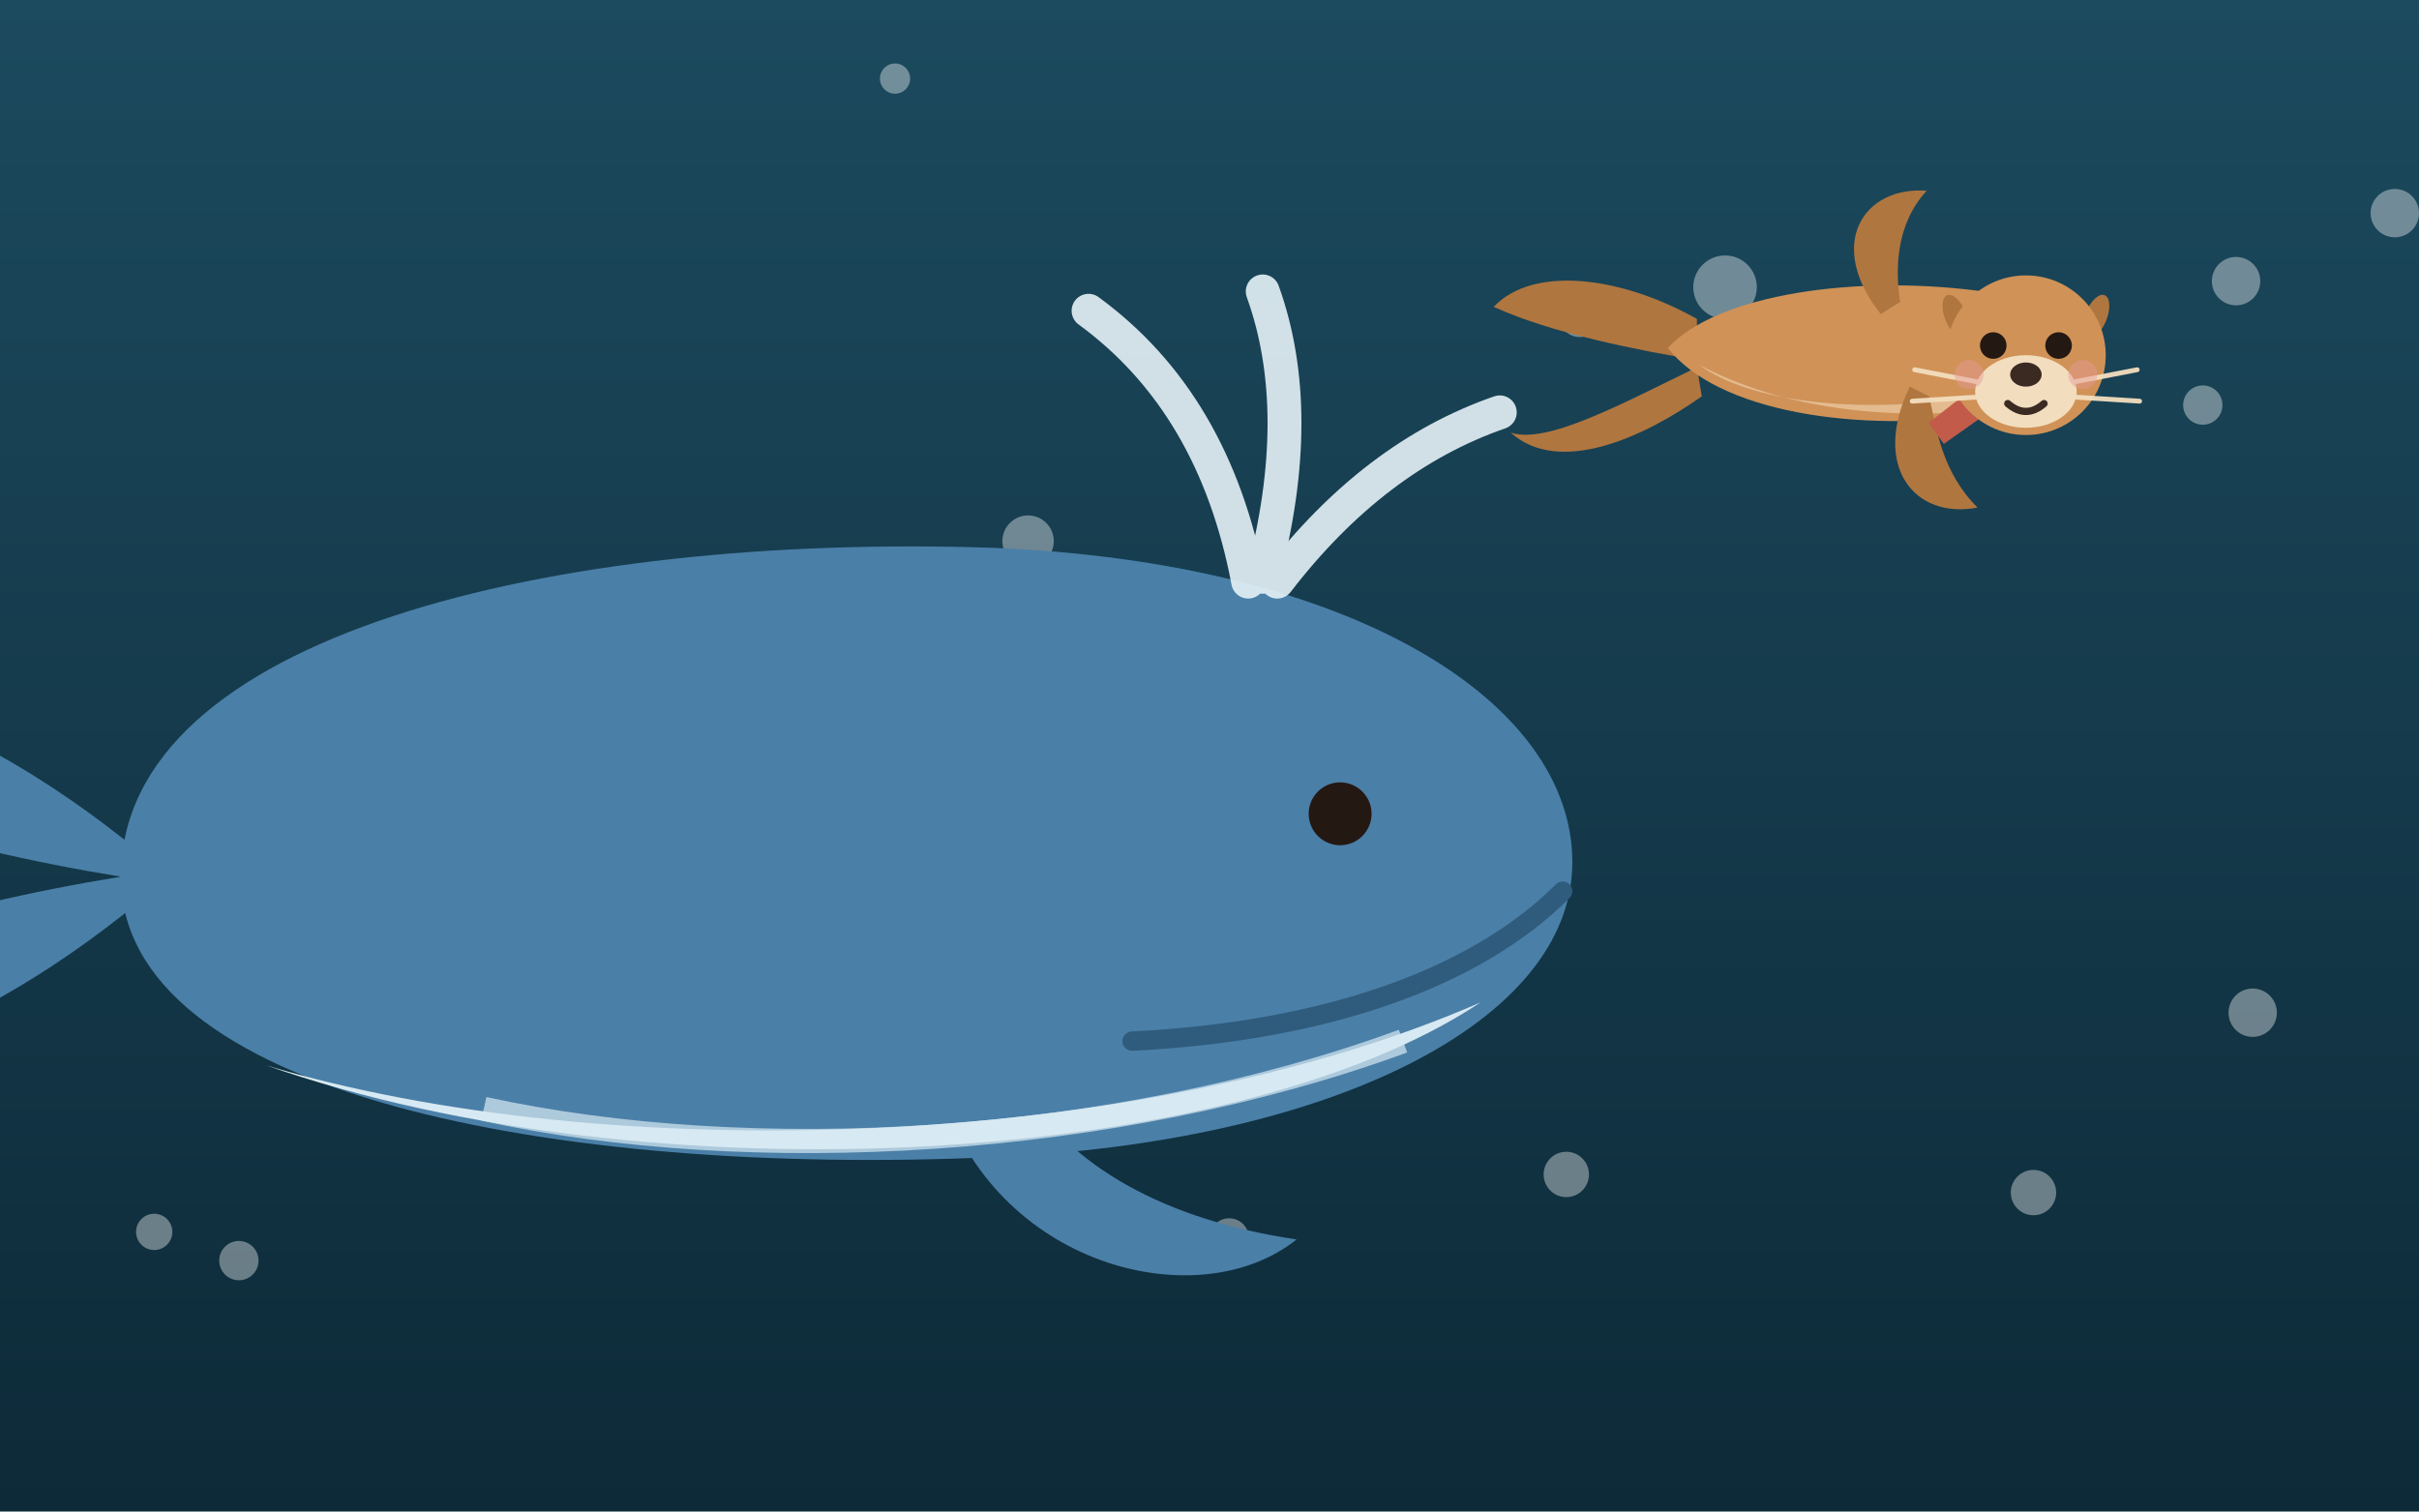
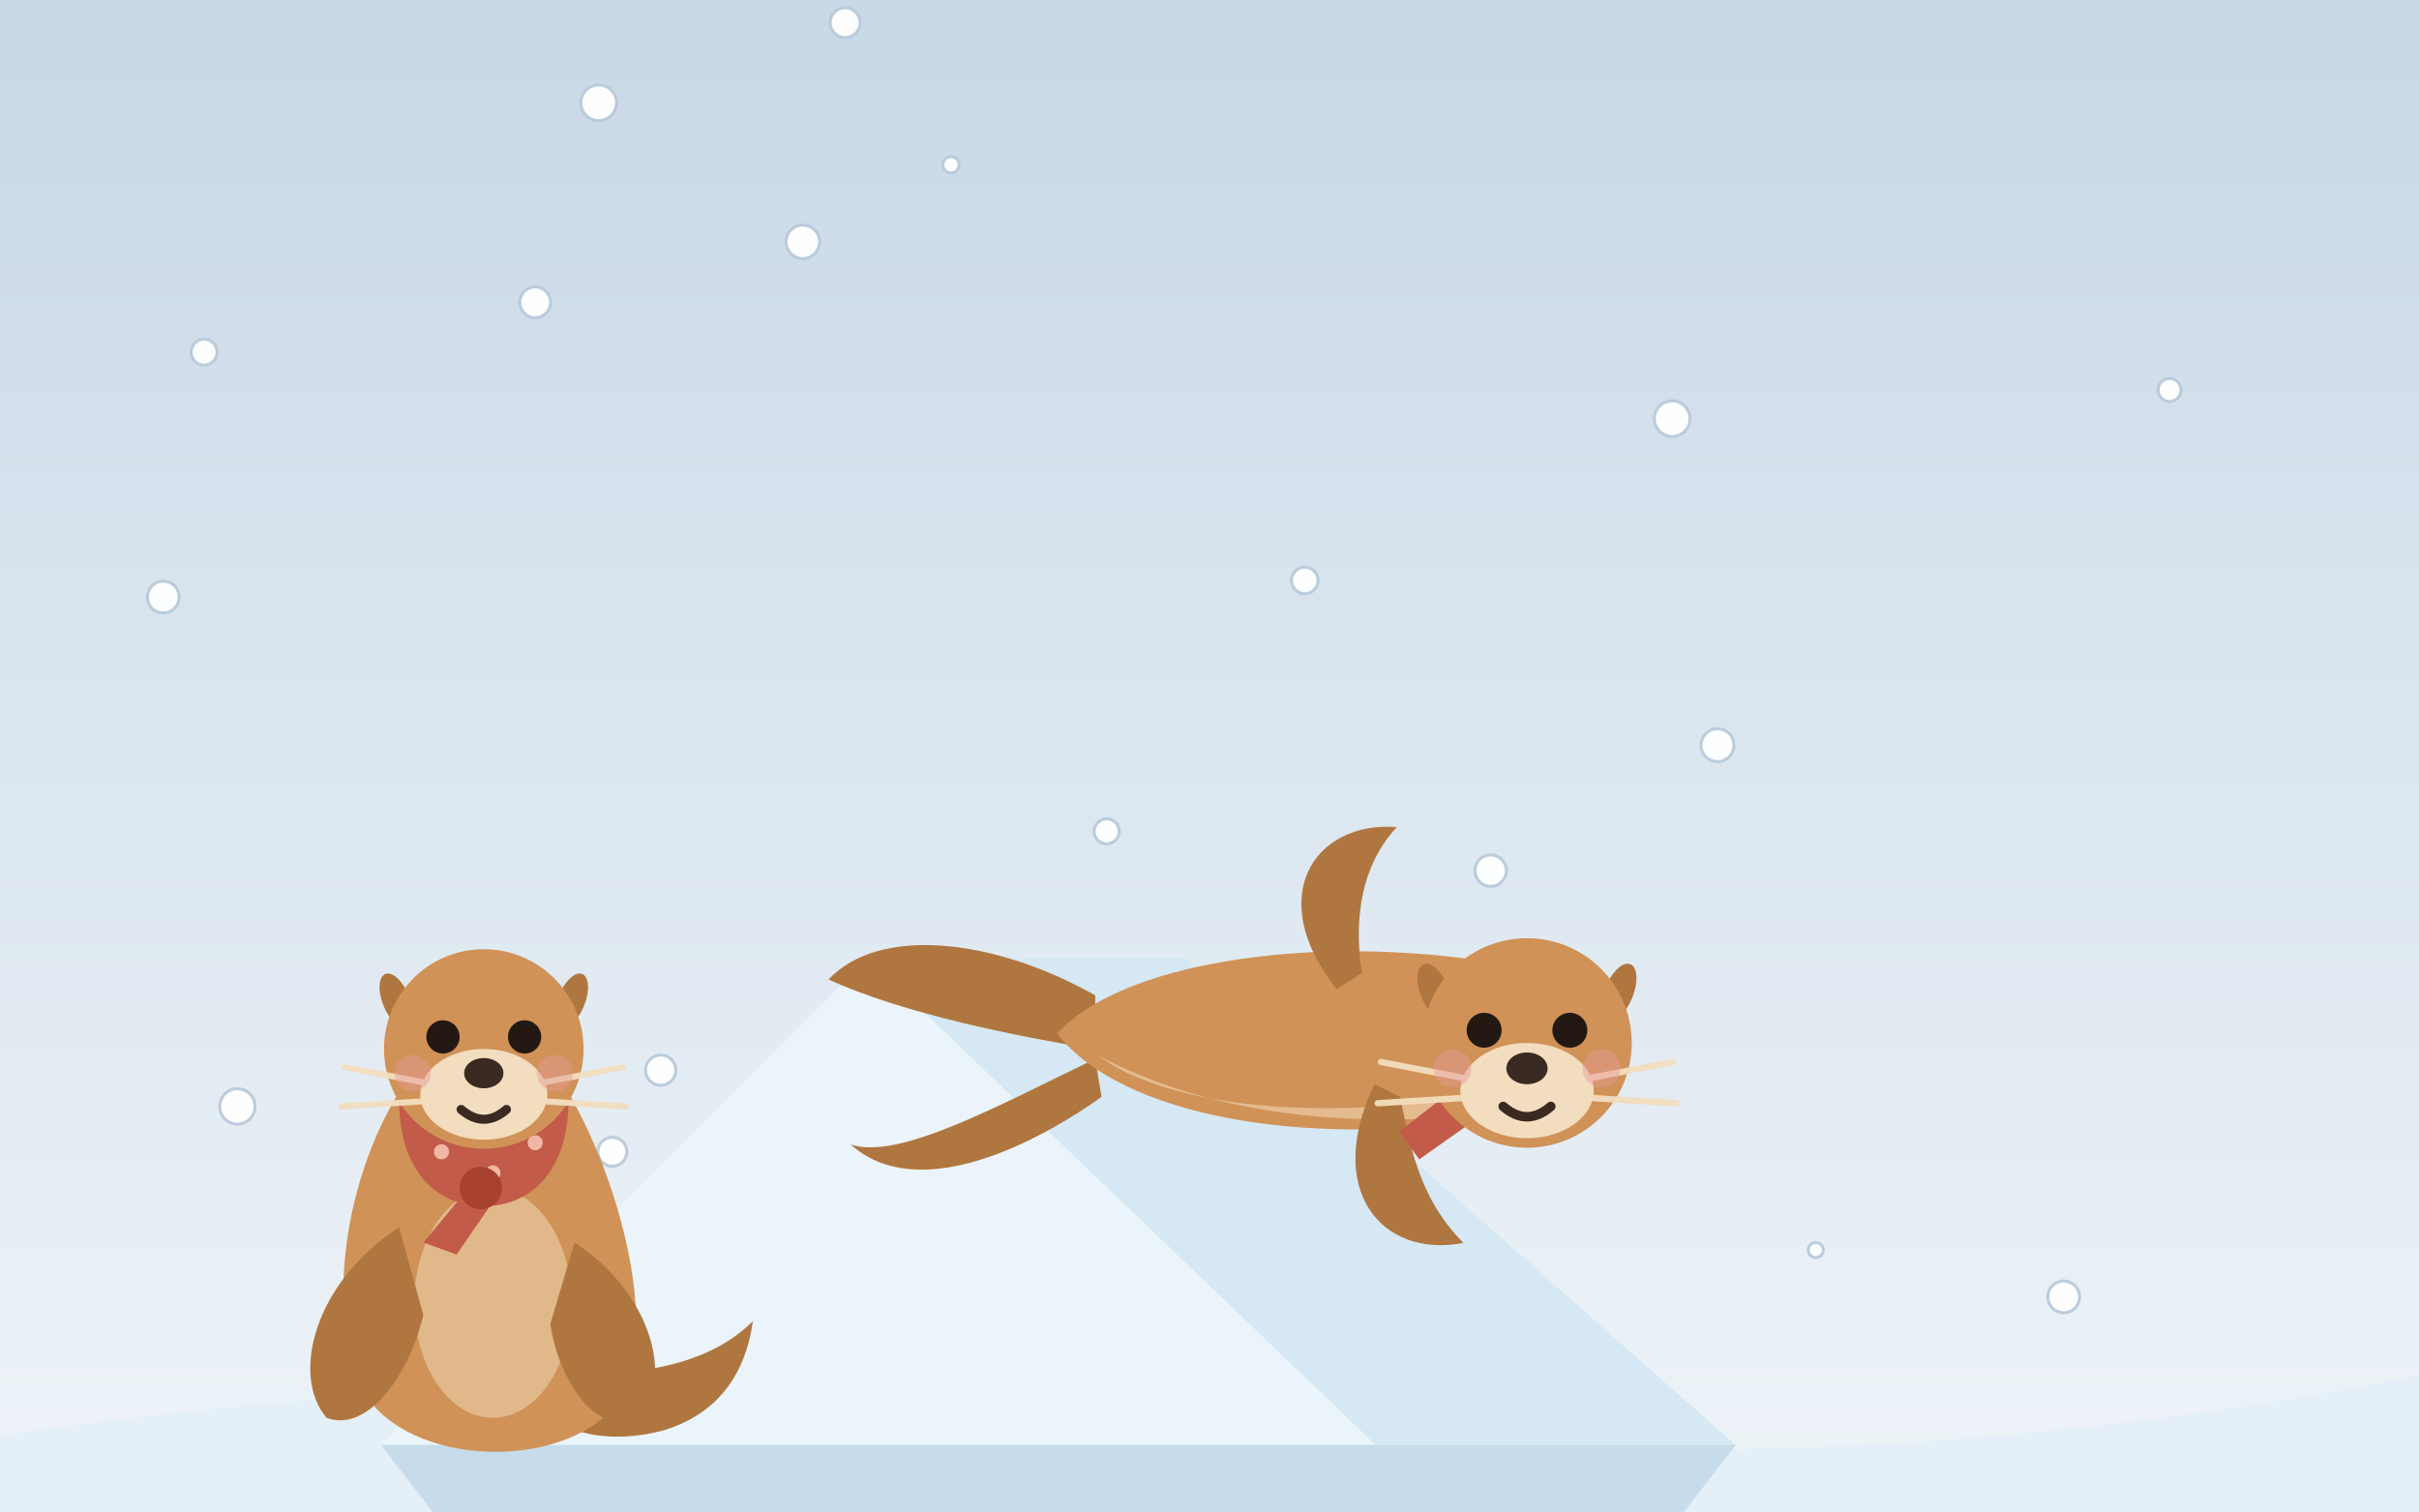
<svg xmlns="http://www.w3.org/2000/svg" viewBox="0 0 1600 1000" role="img">
  <defs>
    <linearGradient id="sky" x1="0" y1="0" x2="0" y2="1">
-       <stop offset="0" stop-color="#1c4a5e" />
-       <stop offset="1" stop-color="#0d2a38" />
+       <stop offset="0" stop-color="#c9d8e6" />
+       <stop offset="1" stop-color="#eef4f8" />
    </linearGradient>
    <radialGradient id="glow" cx="0.5" cy="0.5" r="0.5">
      <stop offset="0" stop-color="#ffe9b0" stop-opacity=".8" />
      <stop offset="1" stop-color="#ffe9b0" stop-opacity="0" />
    </radialGradient>
  </defs>
  <rect width="1600" height="1000" fill="url(#sky)" />
-   <g fill="#ffffff" opacity=".38">
-     <circle cx="813" cy="819" r="13" />
-     <circle cx="1045" cy="209" r="14" />
-     <circle cx="1490" cy="670" r="16" />
-     <circle cx="1457" cy="268" r="13" />
-     <circle cx="592" cy="52" r="10" />
-     <circle cx="1141" cy="190" r="21" />
-     <circle cx="1584" cy="141" r="16" />
-     <circle cx="1036" cy="777" r="15" />
-     <circle cx="680" cy="358" r="17" />
-     <circle cx="158" cy="834" r="13" />
-     <circle cx="1345" cy="789" r="15" />
-     <circle cx="102" cy="815" r="12" />
-     <circle cx="1479" cy="186" r="16" />
-     <circle cx="672" cy="379" r="15" />
+   <g fill="#fff" stroke="#b9cbdb" stroke-width="2" opacity=".95">
+     <circle cx="812" cy="861" r="10.6" />
+     <circle cx="986" cy="576" r="10.4" />
+     <circle cx="801" cy="863" r="5.8" />
+     <circle cx="1365" cy="858" r="10.5" />
+     <circle cx="629" cy="109" r="5.4" />
+     <circle cx="396" cy="68" r="11.8" />
+     <circle cx="1106" cy="277" r="11.8" />
+     <circle cx="135" cy="233" r="8.6" />
+     <circle cx="493" cy="975" r="5.8" />
+     <circle cx="531" cy="160" r="11.1" />
+     <circle cx="405" cy="762" r="9.6" />
+     <circle cx="732" cy="550" r="8.3" />
+     <circle cx="108" cy="395" r="10.5" />
+     <circle cx="437" cy="708" r="10.0" />
+     <circle cx="1382" cy="970" r="8.1" />
+     <circle cx="863" cy="384" r="8.8" />
+     <circle cx="157" cy="732" r="11.7" />
+     <circle cx="1435" cy="258" r="7.6" />
+     <circle cx="1201" cy="827" r="5.0" />
+     <circle cx="354" cy="200" r="10.2" />
+     <circle cx="1136" cy="493" r="10.9" />
+     <circle cx="559" cy="15" r="9.9" />
  </g>
-   <g transform="translate(560 580) scale(1.6)">
-     <path d="M-292 -10 C-370 -74, -448 -96, -486 -66 C-448 -34, -374 -12, -300 0            C-374 12, -448 34, -486 66 C-448 96, -370 74, -292 10 Z" fill="#4a7fa8" />
-     <path d="M-300 0 C-300 -100, -120 -142, 60 -136 C210 -130, 300 -72, 300 -6            C300 60, 200 110, 60 116 C-120 124, -300 90, -300 0 Z" fill="#4a7fa8" />
-     <path d="M40 92 C64 162, 146 182, 186 150 C132 142, 92 120, 72 86 Z" fill="#4a7fa8" />
-     <path d="M-240 78 C-100 120, 120 114, 262 52 C160 120, -80 134, -240 78 Z" fill="#d7e9f2" />
-     <path d="M-150 96 C-40 120, 110 112, 230 68" stroke="#d7e9f2" stroke-width="10" fill="none" opacity=".7" />
-     <path d="M118 68 C198 64, 260 42, 296 6" stroke="#2f5c7c" stroke-width="8" fill="none" stroke-linecap="round" />
-     <circle cx="204" cy="-26" r="13" fill="#241812" />
-     <g stroke="#e6f2f7" stroke-width="14" stroke-linecap="round" fill="none" opacity=".9">
-       <path d="M166 -122 q-14 -74 -66 -112" />
-       <path d="M172 -124 q18 -68 0 -118" />
-       <path d="M178 -122 q40 -52 92 -70" />
-     </g>
+   <path d="M0 950 Q400 890 800 940 T1600 910 L1600 1000 L0 1000 Z" fill="#e4eff7" />
+   <g transform="translate(700 900) scale(1.4)">
+     <path d="M-320 40 L-90 -190 L60 -190 L320 40 Z" fill="#eaf4fa" />
+     <path d="M-90 -190 L60 -190 L320 40 L150 40 Z" fill="#d5e8f3" />
+     <path d="M-320 40 L320 40 L286 84 L-286 84 Z" fill="#c6dcea" />
  </g>
-   <g transform="translate(1340 235) scale(0.8 0.8)">
+   <g transform="translate(1010 690) scale(1.05 1.05)">
    <path d="M-272 -30 C-336 -66, -408 -74, -440 -40 C-392 -18, -320 -4, -272 4 Z" fill="#b0763f" />
    <path d="M-272 10 C-334 40, -396 74, -426 64 C-386 100, -316 68, -268 34 Z" fill="#b0763f" />
    <path d="M-30 -52 C-140 -68, -256 -50, -296 -6 C-256 46, -140 66, -26 48 Z" fill="#d09257" />
    <path d="M-40 34 C-140 50, -230 38, -270 8 C-210 40, -130 54, -40 46 Z" fill="#f2ddbe" opacity=".55" />
    <path d="M-96 26 C-128 92, -92 136, -40 126 C-70 96, -74 60, -80 34 Z" fill="#b0763f" />
    <path d="M-120 -34 C-166 -92, -134 -140, -82 -136 C-108 -108, -108 -70, -104 -44 Z" fill="#b0763f" />
    <g transform="rotate(-14 -46 4)">
      <path d="M-30 -44 C-58 -34, -60 44, -34 56 C-8 46, -8 -32, -30 -44 Z" fill="#c25b4a" />
      <path d="M-56 30 L-92 46 L-84 66 L-48 52 Z" fill="#c25b4a" />
      <circle cx="-46" cy="34" r="13" fill="#a8412f" />
    </g>
    <ellipse cx="-58" cy="-32" rx="9" ry="19" transform="rotate(-22 -58 -32)" fill="#b0763f" />
    <ellipse cx="58" cy="-32" rx="9" ry="19" transform="rotate(22 58 -32)" fill="#b0763f" />
    <circle cx="0" cy="0" r="66" fill="#d09257" />
    <ellipse cx="0" cy="30" rx="42" ry="30" fill="#f2ddbe" />
    <g stroke="#f2ddbe" stroke-width="4" stroke-linecap="round" opacity=".95">
      <path d="M-30 24 L-92 12" />
      <path d="M-30 34 L-94 38" />
      <path d="M30 24 L92 12" />
      <path d="M30 34 L94 38" />
    </g>
    <ellipse cx="0" cy="16" rx="13" ry="10" fill="#3b2a22" />
    <path d="M-15 40 q15 13 30 0" stroke="#3b2a22" stroke-width="6" fill="none" stroke-linecap="round" />
    <circle cx="-27" cy="-8" r="11" fill="#241812" />
    <circle cx="27" cy="-8" r="11" fill="#241812" />
    <circle cx="-47" cy="16" r="12" fill="#e79a9a" opacity=".45" />
    <circle cx="47" cy="16" r="12" fill="#e79a9a" opacity=".45" />
  </g>
+   <g transform="translate(320 694) scale(1 1)">
+     <path d="M46 214 q92 6 132 -34 q-8 56 -58 72 q-44 12 -78 -8 Z" fill="#b0763f" />
+     <path d="M-52 22 C-98 92, -104 190, -76 232 C-42 278, 58 278, 90 232 C116 188, 92 88, 52 22 Z" fill="#d09257" />
+     <ellipse cx="6" cy="168" rx="52" ry="76" fill="#f2ddbe" opacity=".5" />
+     <path d="M-56 118 C-112 154, -128 216, -104 244 C-78 254, -50 218, -40 176 Z" fill="#b0763f" />
+     <path d="M60 128 C112 162, 126 220, 102 246 C76 256, 50 222, 44 182 Z" fill="#b0763f" />
+     <path d="M-56 34 C-32 76, 32 76, 56 34 C56 82, 30 104, 0 104 C-30 104, -56 82, -56 34 Z" fill="#c25b4a" />
+     <g fill="#f0b8a4">
+       <circle cx="-28" cy="68" r="5" />
+       <circle cx="6" cy="82" r="5" />
+       <circle cx="34" cy="62" r="5" />
+     </g>
+     <path d="M-10 92 L-40 128 L-18 136 L4 104 Z" fill="#c25b4a" />
+     <circle cx="-2" cy="92" r="14" fill="#a8412f" />
+     <ellipse cx="-58" cy="-32" rx="9" ry="19" transform="rotate(-22 -58 -32)" fill="#b0763f" />
+     <ellipse cx="58" cy="-32" rx="9" ry="19" transform="rotate(22 58 -32)" fill="#b0763f" />
+     <circle cx="0" cy="0" r="66" fill="#d09257" />
+     <ellipse cx="0" cy="30" rx="42" ry="30" fill="#f2ddbe" />
+     <g stroke="#f2ddbe" stroke-width="4" stroke-linecap="round" opacity=".95">
+       <path d="M-30 24 L-92 12" />
+       <path d="M-30 34 L-94 38" />
+       <path d="M30 24 L92 12" />
+       <path d="M30 34 L94 38" />
+     </g>
+     <ellipse cx="0" cy="16" rx="13" ry="10" fill="#3b2a22" />
+     <path d="M-15 40 q15 13 30 0" stroke="#3b2a22" stroke-width="6" fill="none" stroke-linecap="round" />
+     <circle cx="-27" cy="-8" r="11" fill="#241812" />
+     <circle cx="27" cy="-8" r="11" fill="#241812" />
+     <circle cx="-47" cy="16" r="12" fill="#e79a9a" opacity=".45" />
+     <circle cx="47" cy="16" r="12" fill="#e79a9a" opacity=".45" />
+   </g>
</svg>
